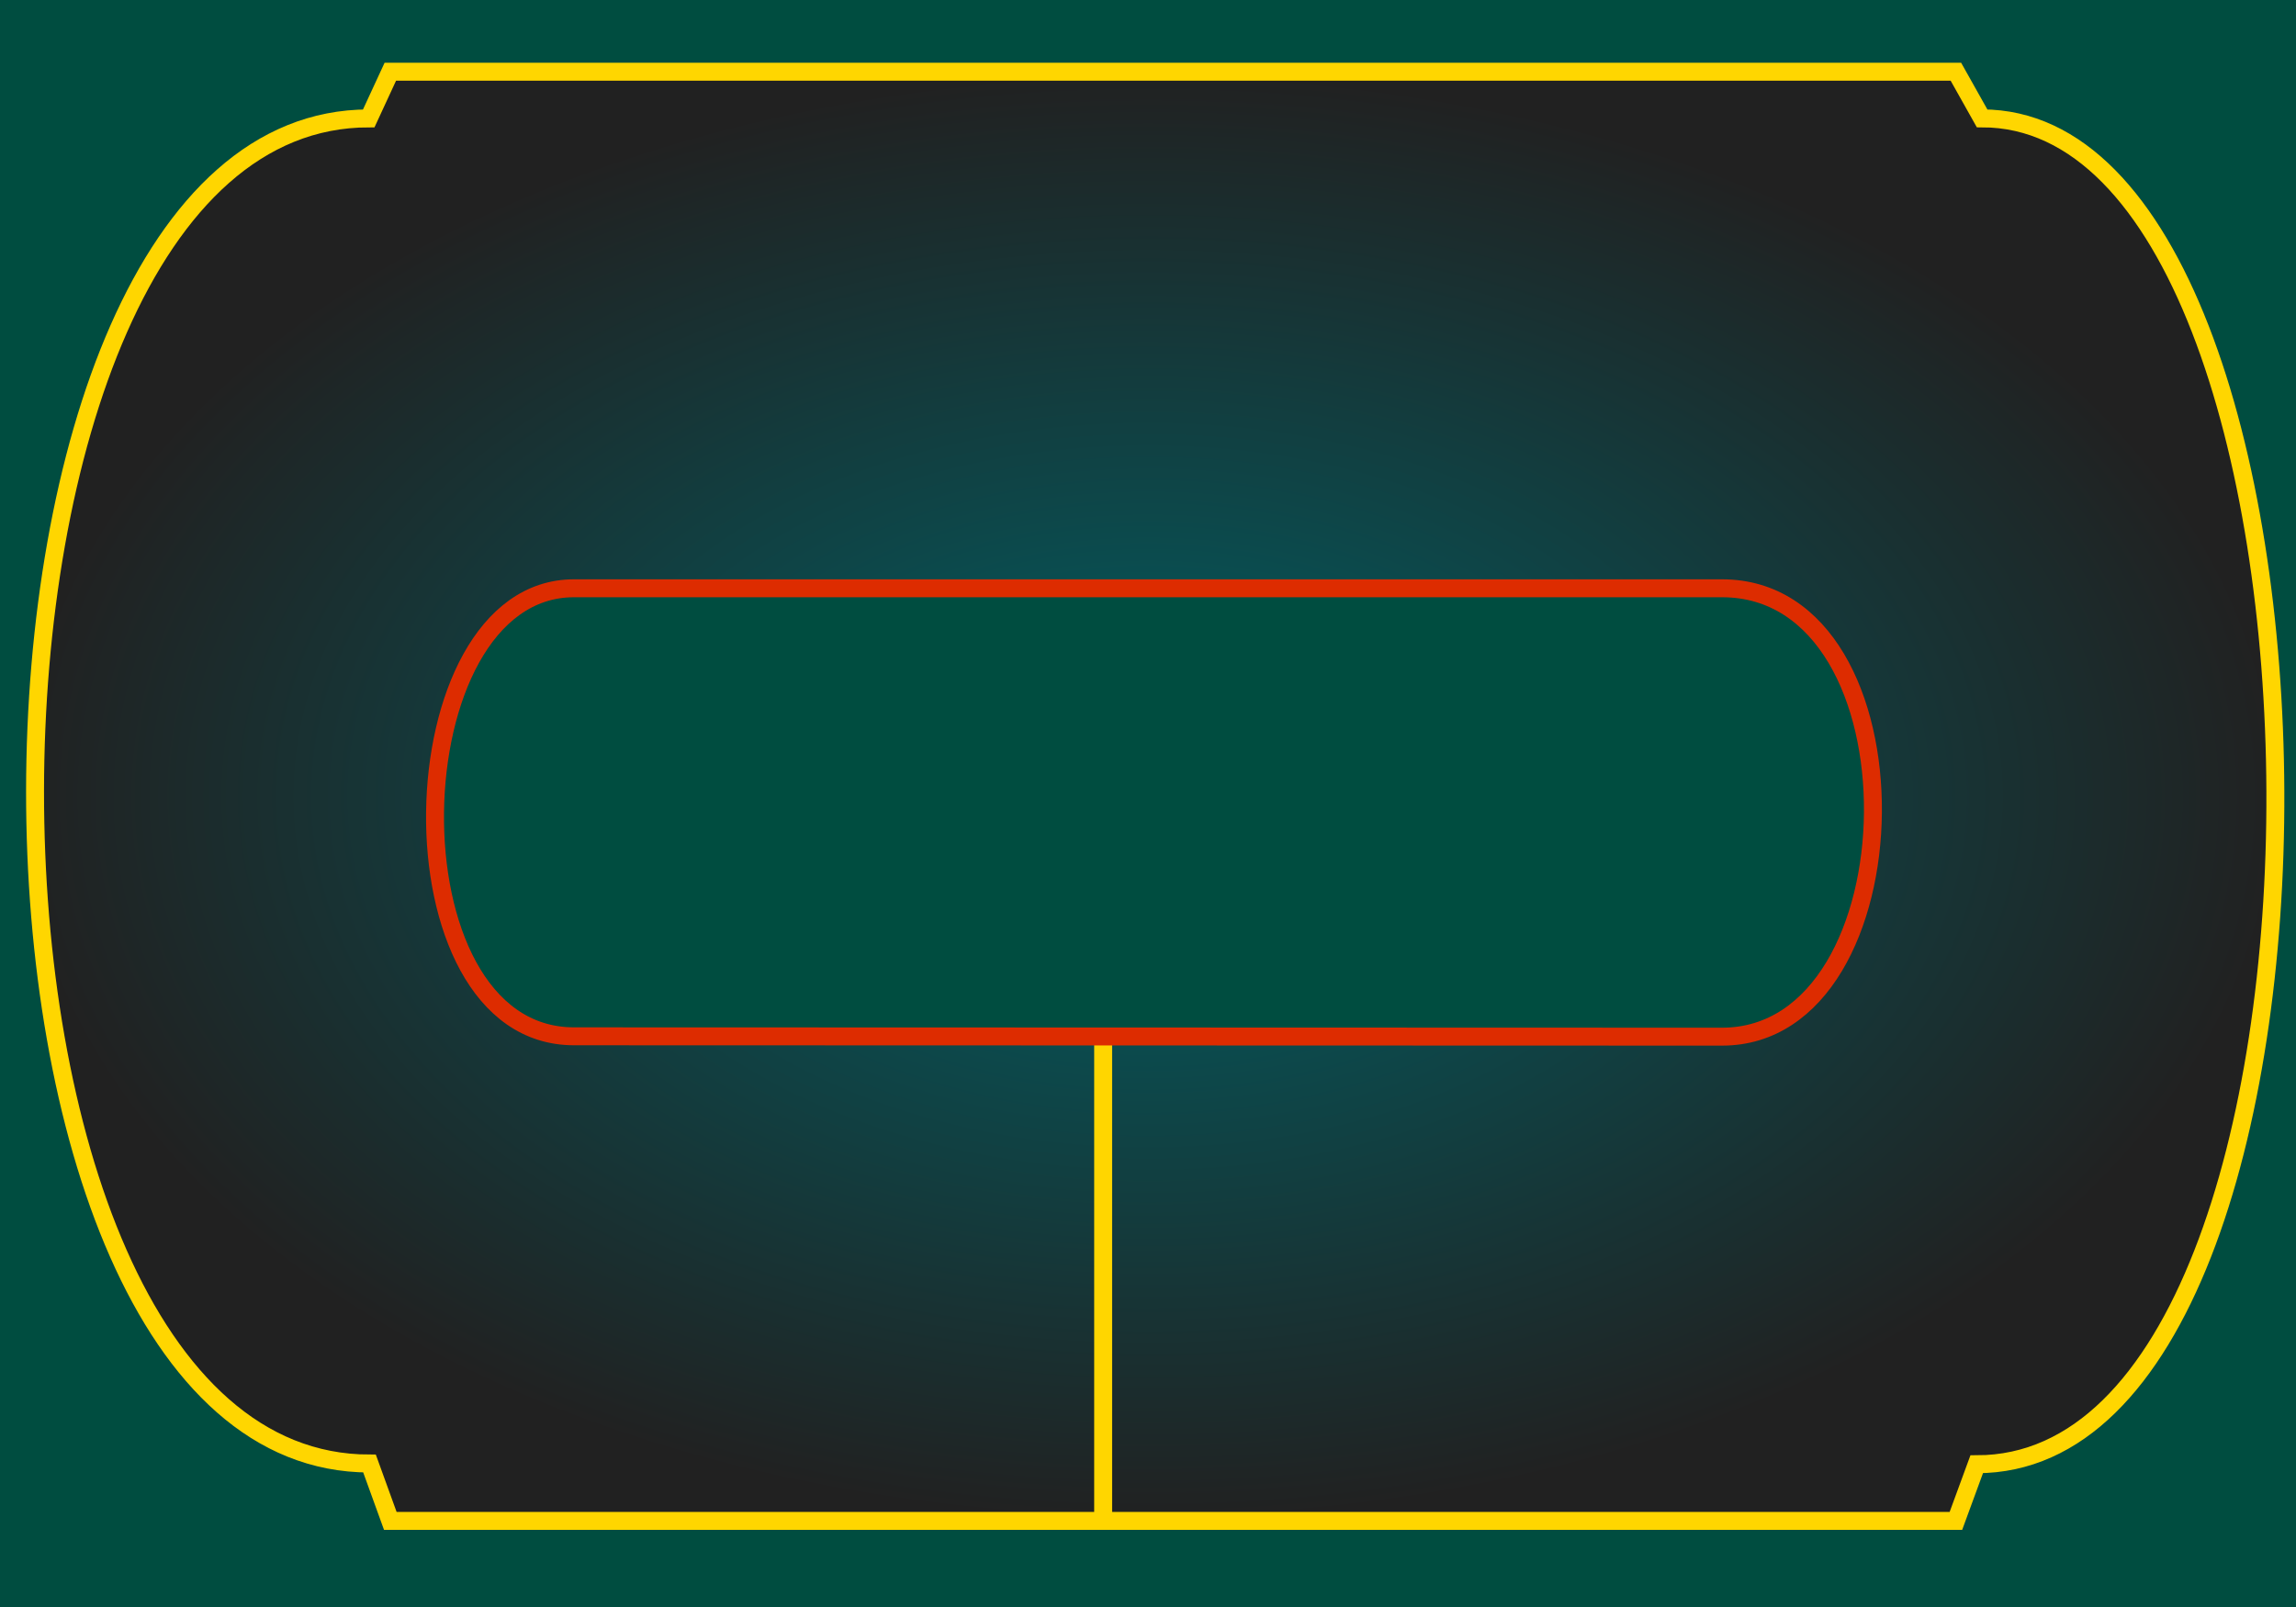
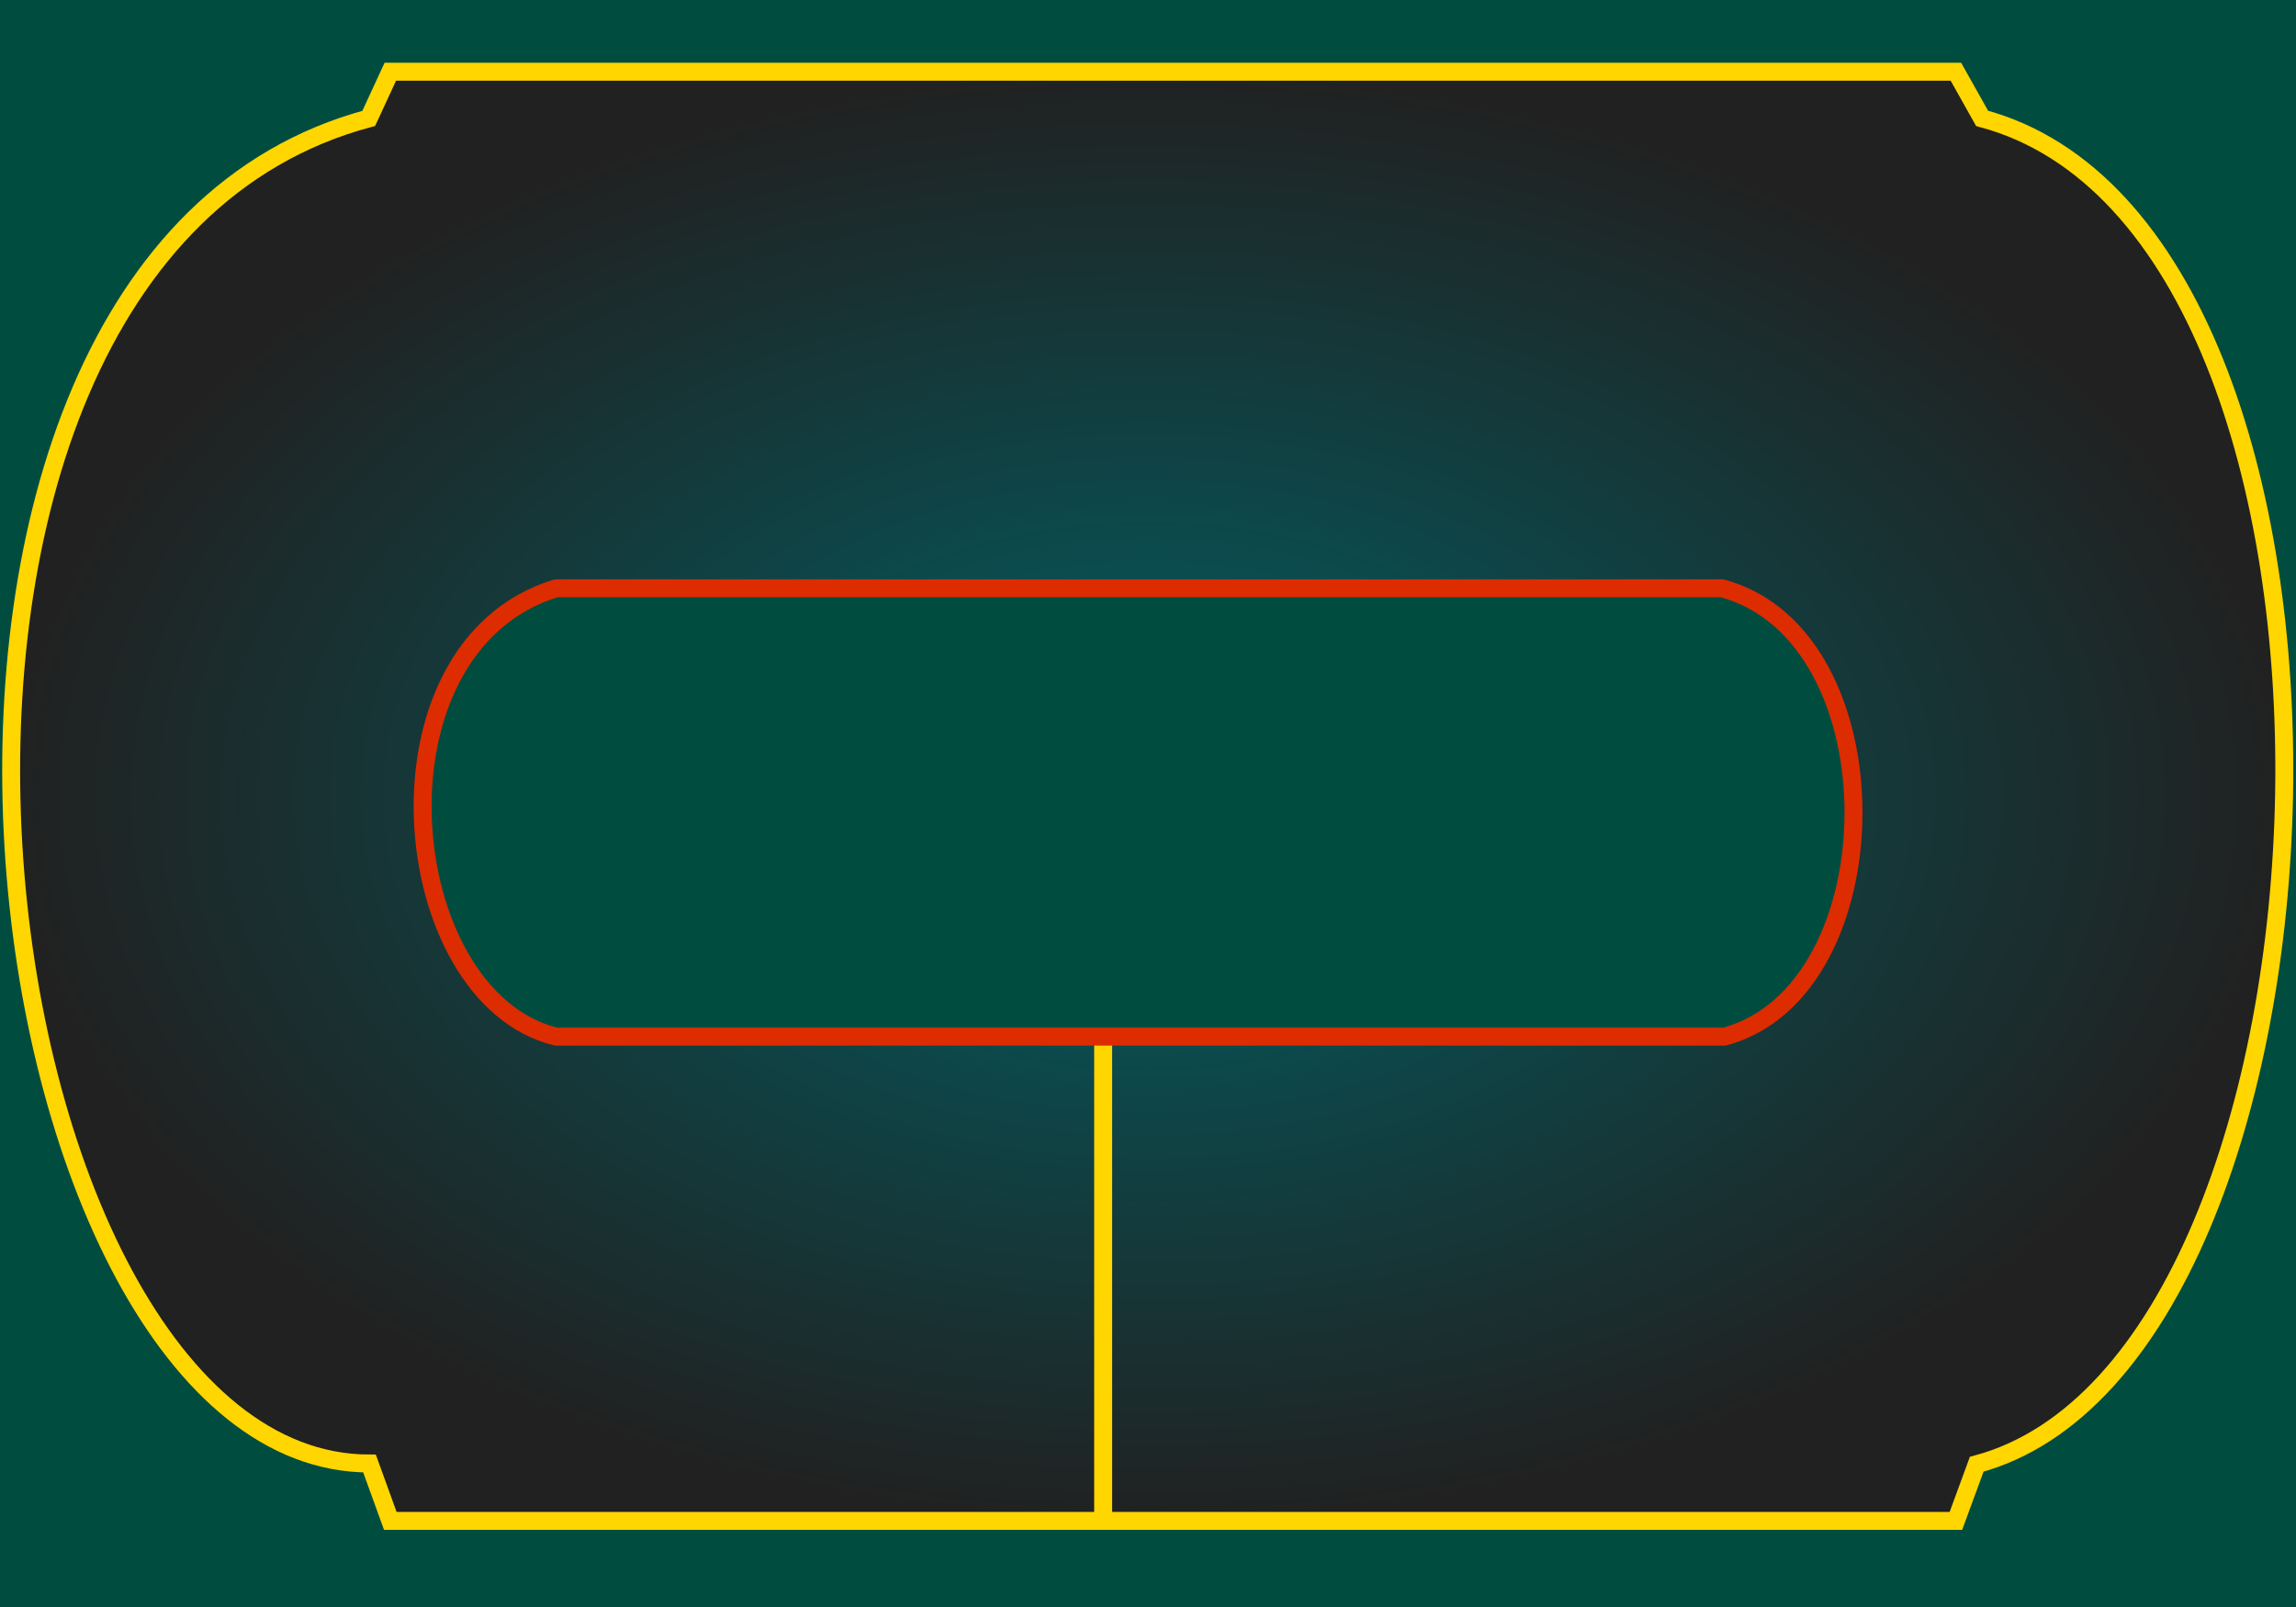
<svg xmlns="http://www.w3.org/2000/svg" xmlns:xlink="http://www.w3.org/1999/xlink" version="1.0" width="640" height="448" viewBox="0 0 640 448" preserveAspectRatio="xMidYMid meet" id="svg2">
  <defs id="defs14">
    <linearGradient id="linearGradient4155">
      <stop style="stop-color:#006064;stop-opacity:1" offset="0" id="stop4157" />
      <stop style="stop-color:#212121;stop-opacity:1" offset="1" id="stop4159" />
    </linearGradient>
    <radialGradient xlink:href="#linearGradient4155" id="radialGradient4161" cx="320.038" cy="222" fx="320.038" fy="222" r="317.038" gradientTransform="matrix(0.9967483,0,0,0.6371486,1.040683,80.55301)" gradientUnits="userSpaceOnUse" />
  </defs>
-   <path style="fill:#004d40;stroke:none;fill-opacity:1" id="path5" d="m 0,0 c 213.333,0 426.667,0 640,0 0,149.333 0,298.667 0,448 L 320,448 0,448 C 0,298.667 0,149.333 0,0 Z" class="background" />
-   <path style="fill:url(#radialGradient4161);fill-opacity:1;stroke:#ffd600;stroke-width:5;stroke-linejoin:miter;stroke-miterlimit:4;stroke-dasharray:none;stroke-opacity:1" id="path10" d="m 103,407.997 c -124.698,0 -123.844,-374.989 -0.215,-374.989 L 108.8,20 l 436.4,0 7.3,13 c 106.984,0 111.509,375.2 -1.5,375.2 l -5.8,15.8 -436.4,0 z" class="track" />
+   <path style="fill:#004d40;fill-opacity:1;stroke:none" id="path5" d="m 0,0 c 213.333,0 426.667,0 640,0 0,149.333 0,298.667 0,448 L 320,448 0,448 C 0,298.667 0,149.333 0,0 Z" class="background" />
+   <path style="fill:url(#radialGradient4161);fill-opacity:1;stroke:#ffd600;stroke-width:5;stroke-linejoin:miter;stroke-miterlimit:4;stroke-dasharray:none;stroke-opacity:1" id="path10" d="m 103,407.997 c -111.091,0 -153.512,-333.913 -0.215,-374.989 L 108.8,20 l 436.4,0 7.3,13 C 670.44,64.602 659.531,379.119 551,408.2 l -5.8,15.8 -436.4,0 z" class="track" />
  <path style="fill:none;fill-rule:evenodd;stroke:#ffd600;stroke-width:5;stroke-linecap:butt;stroke-linejoin:miter;stroke-miterlimit:4;stroke-dasharray:none;stroke-opacity:1" d="m 307.5,288 0,135" id="path4139" class="startline" />
-   <path style="fill:#004d40;fill-opacity:1;stroke:#dd2c00;stroke-width:5;stroke-linecap:round;stroke-linejoin:round;stroke-miterlimit:4;stroke-dasharray:none;stroke-opacity:1" id="path7" d="m 160,164 c 50.179,0 320,0 320,0 57.162,0 55.023,125 0,125 -55.023,0 -266.898,-0.1 -320,-0.1 -53.102,0 -50.179,-124.9 0,-124.9 z" class="track" />
+   <path style="fill:#004d40;fill-opacity:1;stroke:#dd2c00;stroke-width:5;stroke-linecap:round;stroke-linejoin:round;stroke-miterlimit:4;stroke-dasharray:none;stroke-opacity:1" id="path7" d="m 155,164 325,0 c 49.264,13.2 48.275,112.24 0.654,125 L 155,289 c -45.068,-11.088 -53.932,-108.498 0,-125 z" class="track" />
</svg>
